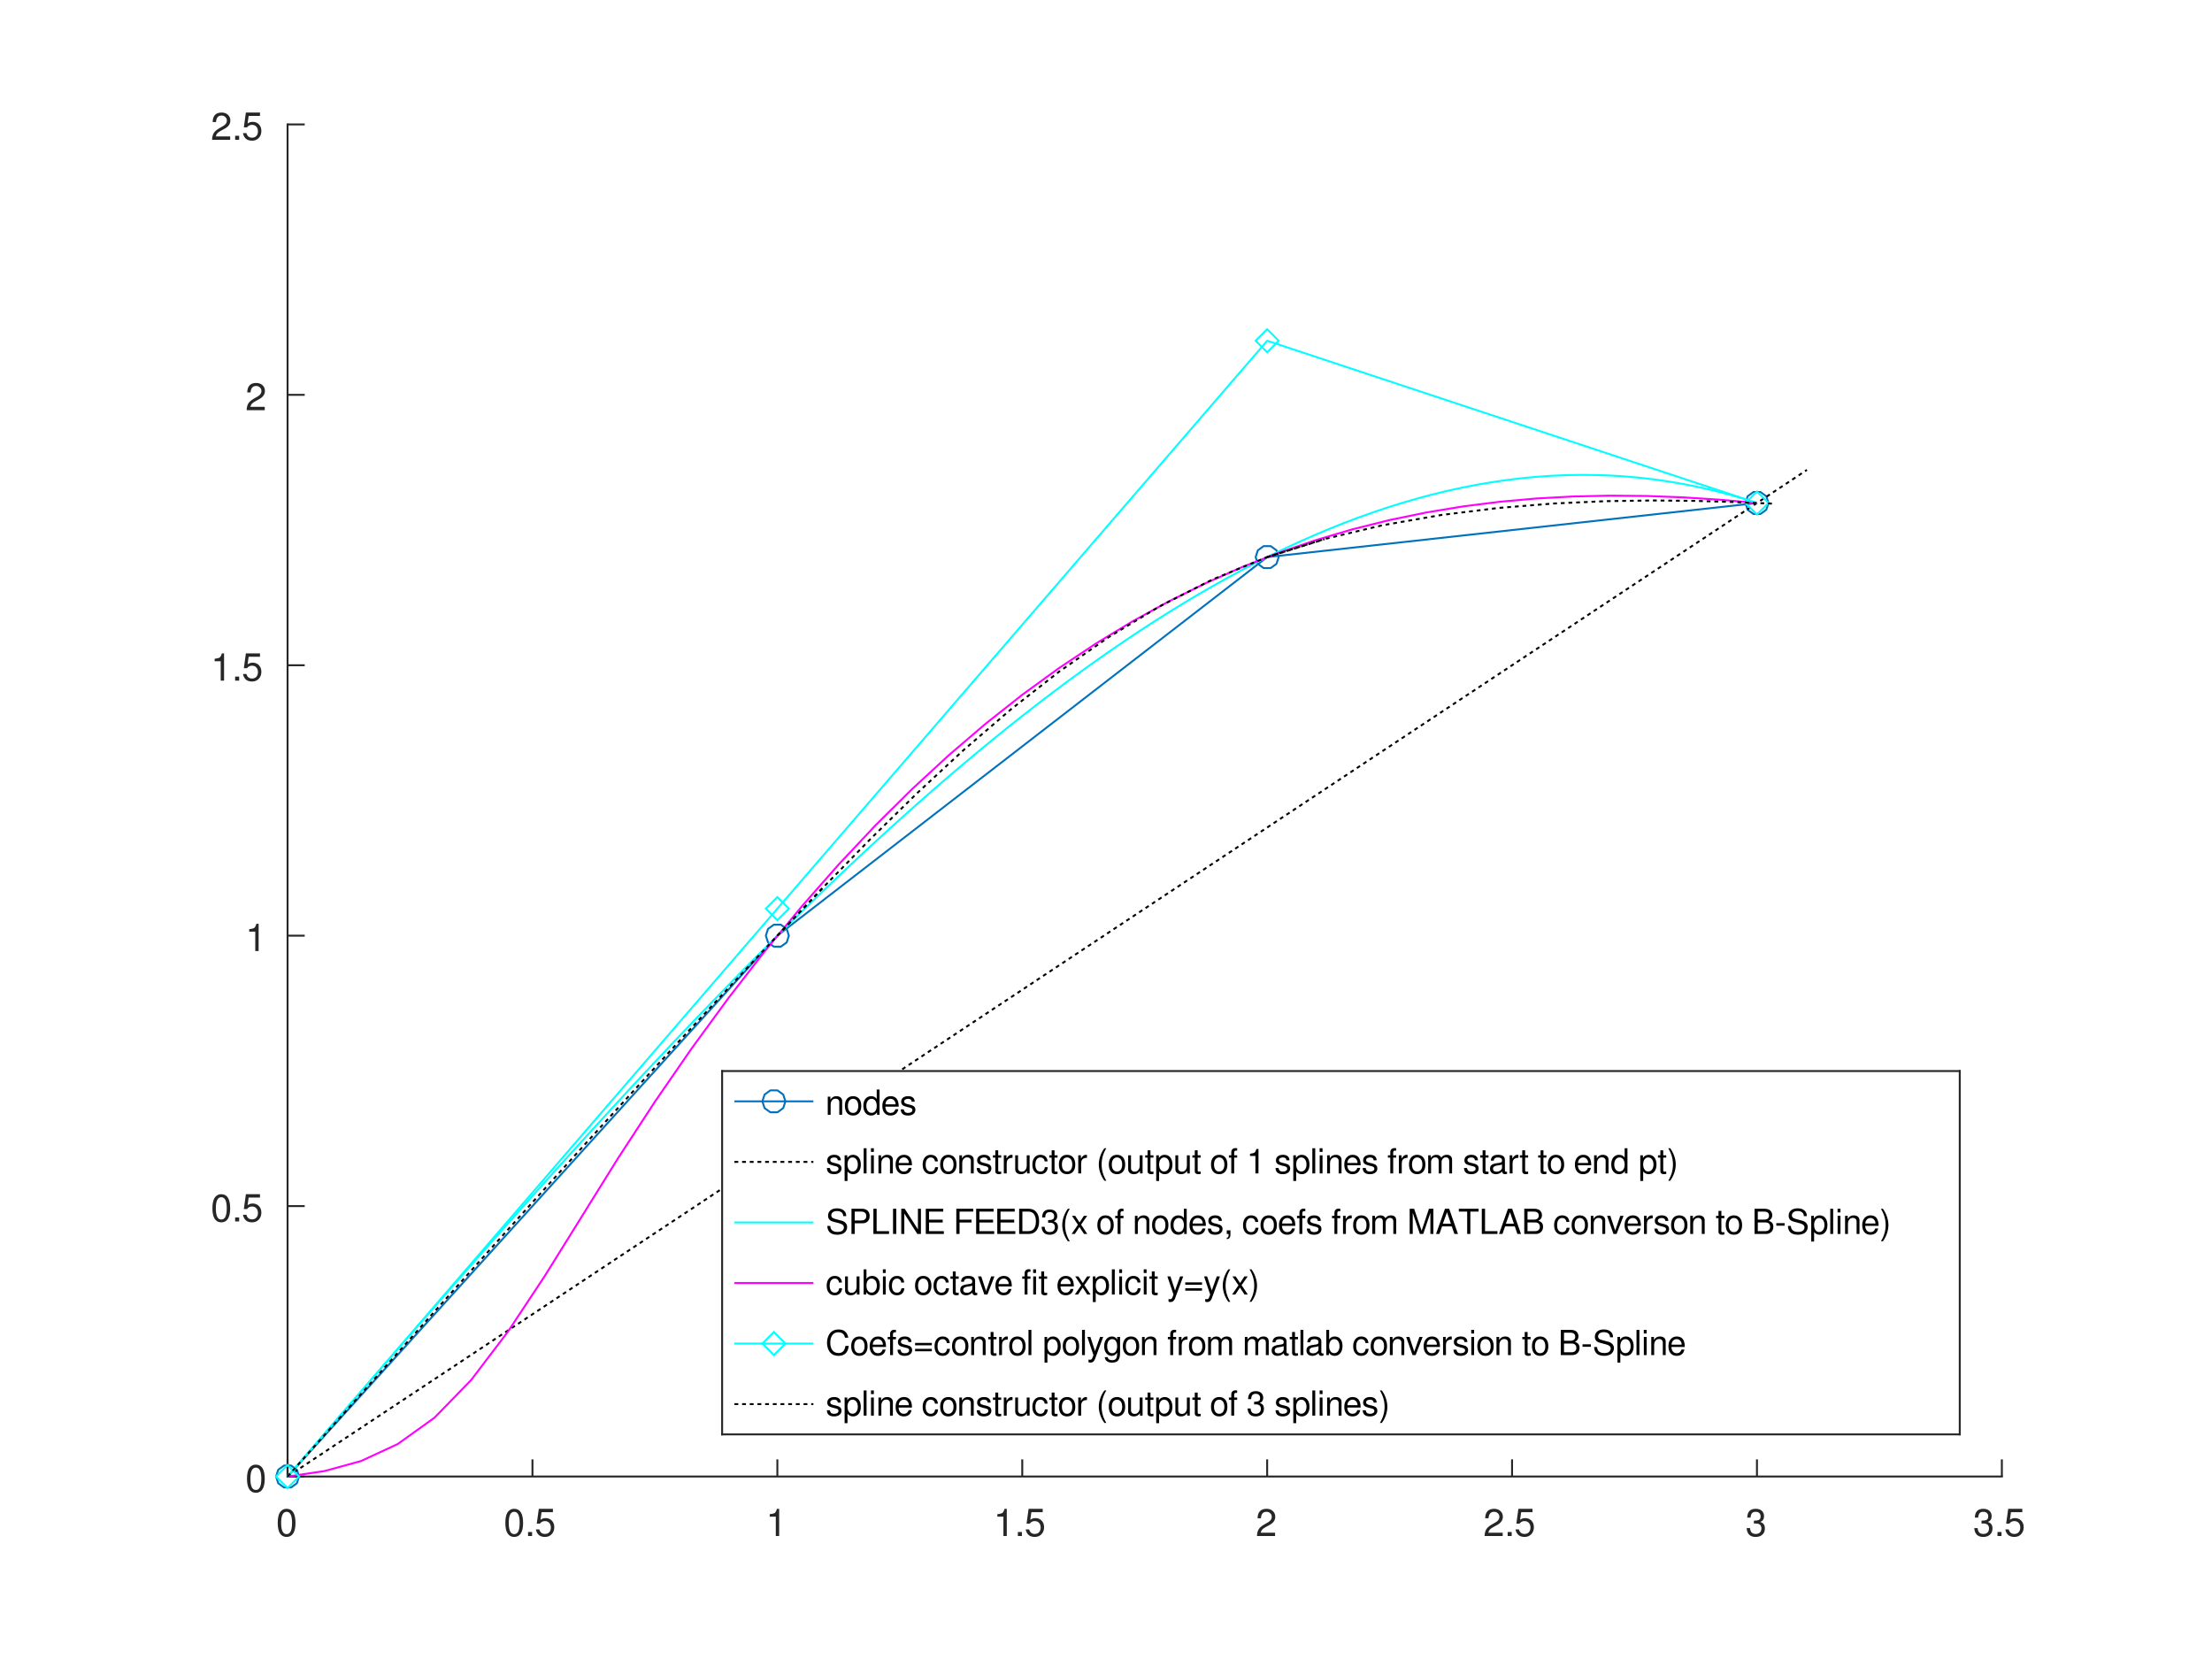
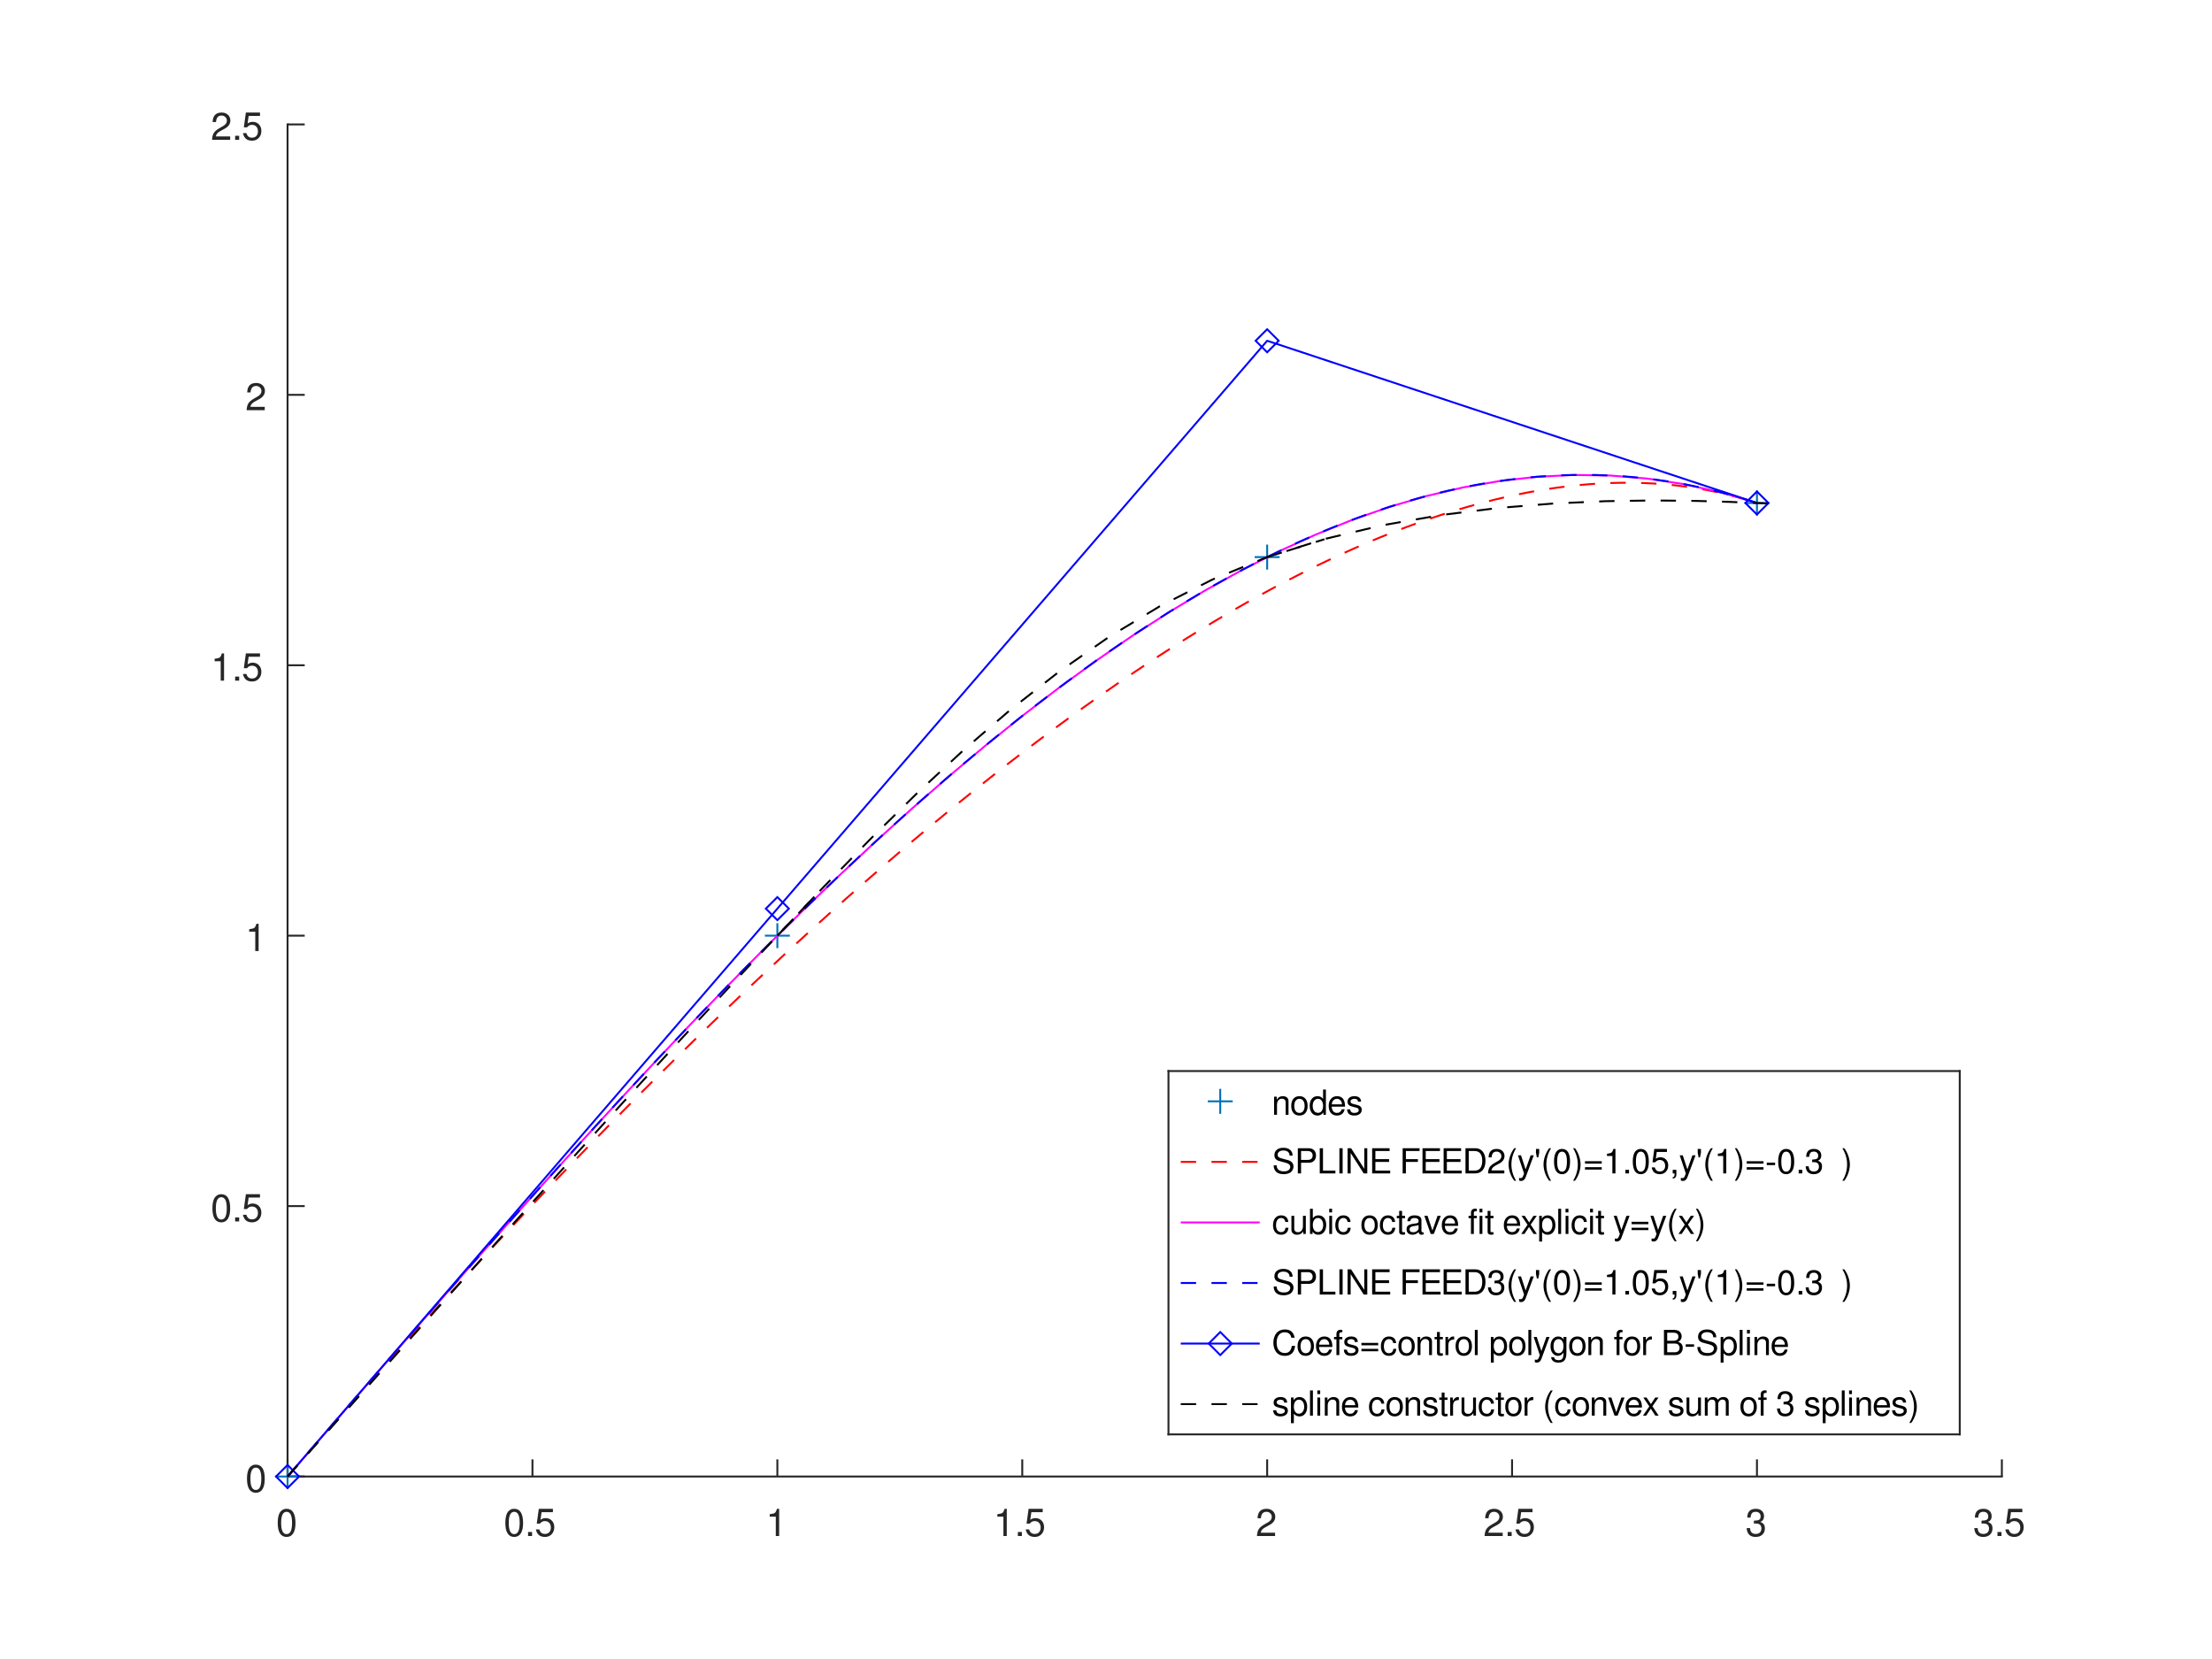
<svg xmlns="http://www.w3.org/2000/svg" height="432pt" width="576pt" viewBox="0 0 576 432">
  <defs />
-   <polygon points="0,0 576,0 576,432 0,432" fill="#ffffff" />
+   <polygon fill="#ffffff" points="0,0 576,0 576,432 0,432" />
  <g>
-     <polygon points="0,432 576,432 576,0 0,0" shape-rendering="crispEdges" fill="#ffffff" />
+     <polygon fill="#ffffff" points="0,432 576,432 576,0 0,0" shape-rendering="crispEdges" />
    <clipPath id="cp00576432">
      <polygon points="0,432 576,432 576,0 0,0" />
    </clipPath>
    <g clip-path="url(#cp00576432)">
-       <polygon points="74.88,384.48 521.28,384.48 521.28,32.4 74.88,32.4" shape-rendering="crispEdges" fill="#ffffff" />
-       <polyline stroke-width="0.5" stroke-linecap="butt" points="74.88,384.48 74.88,380.015" stroke-linejoin="miter" stroke="#262626" fill="none" />
-       <polyline stroke-width="0.5" stroke-linecap="butt" points="138.651,384.48 138.651,380.015" stroke-linejoin="miter" stroke="#262626" fill="none" />
-       <polyline stroke-width="0.5" stroke-linecap="butt" points="202.423,384.48 202.423,380.015" stroke-linejoin="miter" stroke="#262626" fill="none" />
-       <polyline stroke-width="0.5" stroke-linecap="butt" points="266.194,384.48 266.194,380.015" stroke-linejoin="miter" stroke="#262626" fill="none" />
-       <polyline stroke-width="0.5" stroke-linecap="butt" points="329.966,384.48 329.966,380.015" stroke-linejoin="miter" stroke="#262626" fill="none" />
-       <polyline stroke-width="0.5" stroke-linecap="butt" points="393.737,384.48 393.737,380.015" stroke-linejoin="miter" stroke="#262626" fill="none" />
-       <polyline stroke-width="0.5" stroke-linecap="butt" points="457.509,384.48 457.509,380.015" stroke-linejoin="miter" stroke="#262626" fill="none" />
-       <polyline stroke-width="0.5" stroke-linecap="butt" points="521.28,384.48 521.28,380.015" stroke-linejoin="miter" stroke="#262626" fill="none" />
-       <text font-family="FreeSans" xml:space="preserve" font-style="normal" transform="translate(71.88,399.982) rotate(-0,3,-8)" font-weight="normal" font-size="10">
-         <tspan y="-0" x="0 " fill="rgb(38,38,38)">0</tspan>
+       <polygon fill="#ffffff" points="74.88,384.48 521.28,384.48 521.28,32.4 74.88,32.4" shape-rendering="crispEdges" />
+       <polyline fill="none" points="74.88,384.48 74.88,380.015" stroke="#262626" stroke-linecap="butt" stroke-width="0.5" stroke-linejoin="miter" />
+       <polyline fill="none" points="138.651,384.48 138.651,380.015" stroke="#262626" stroke-linecap="butt" stroke-width="0.5" stroke-linejoin="miter" />
+       <polyline fill="none" points="202.423,384.48 202.423,380.015" stroke="#262626" stroke-linecap="butt" stroke-width="0.5" stroke-linejoin="miter" />
+       <polyline fill="none" points="266.194,384.48 266.194,380.015" stroke="#262626" stroke-linecap="butt" stroke-width="0.5" stroke-linejoin="miter" />
+       <polyline fill="none" points="329.966,384.48 329.966,380.015" stroke="#262626" stroke-linecap="butt" stroke-width="0.5" stroke-linejoin="miter" />
+       <polyline fill="none" points="393.737,384.48 393.737,380.015" stroke="#262626" stroke-linecap="butt" stroke-width="0.5" stroke-linejoin="miter" />
+       <polyline fill="none" points="457.509,384.48 457.509,380.015" stroke="#262626" stroke-linecap="butt" stroke-width="0.5" stroke-linejoin="miter" />
+       <polyline fill="none" points="521.28,384.48 521.28,380.015" stroke="#262626" stroke-linecap="butt" stroke-width="0.5" stroke-linejoin="miter" />
+       <text xml:space="preserve" font-weight="normal" font-size="10" font-style="normal" transform="translate(71.88,399.982) rotate(-0,3,-8)" font-family="FreeSans">
+         <tspan x="0 " fill="rgb(38,38,38)" y="-0">0</tspan>
      </text>
-       <text font-family="FreeSans" xml:space="preserve" font-style="normal" transform="translate(131.151,399.982) rotate(-0,7.5,-8)" font-weight="normal" font-size="10">
-         <tspan y="-0" x="0 6 9 " fill="rgb(38,38,38)">0.5</tspan>
+       <text xml:space="preserve" font-weight="normal" font-size="10" font-style="normal" transform="translate(131.151,399.982) rotate(-0,7.5,-8)" font-family="FreeSans">
+         <tspan x="0 6 9 " fill="rgb(38,38,38)" y="-0">0.5</tspan>
      </text>
-       <text font-family="FreeSans" xml:space="preserve" font-style="normal" transform="translate(199.423,399.982) rotate(-0,3,-8)" font-weight="normal" font-size="10">
-         <tspan y="-0" x="0 " fill="rgb(38,38,38)">1</tspan>
+       <text xml:space="preserve" font-weight="normal" font-size="10" font-style="normal" transform="translate(199.423,399.982) rotate(-0,3,-8)" font-family="FreeSans">
+         <tspan x="0 " fill="rgb(38,38,38)" y="-0">1</tspan>
      </text>
-       <text font-family="FreeSans" xml:space="preserve" font-style="normal" transform="translate(258.694,399.982) rotate(-0,7.5,-8)" font-weight="normal" font-size="10">
-         <tspan y="-0" x="0 6 9 " fill="rgb(38,38,38)">1.5</tspan>
+       <text xml:space="preserve" font-weight="normal" font-size="10" font-style="normal" transform="translate(258.694,399.982) rotate(-0,7.5,-8)" font-family="FreeSans">
+         <tspan x="0 6 9 " fill="rgb(38,38,38)" y="-0">1.5</tspan>
      </text>
-       <text font-family="FreeSans" xml:space="preserve" font-style="normal" transform="translate(326.966,399.982) rotate(-0,3,-8)" font-weight="normal" font-size="10">
-         <tspan y="-0" x="0 " fill="rgb(38,38,38)">2</tspan>
+       <text xml:space="preserve" font-weight="normal" font-size="10" font-style="normal" transform="translate(326.966,399.982) rotate(-0,3,-8)" font-family="FreeSans">
+         <tspan x="0 " fill="rgb(38,38,38)" y="-0">2</tspan>
      </text>
-       <text font-family="FreeSans" xml:space="preserve" font-style="normal" transform="translate(386.237,399.982) rotate(-0,7.5,-8)" font-weight="normal" font-size="10">
-         <tspan y="-0" x="0 6 9 " fill="rgb(38,38,38)">2.5</tspan>
+       <text xml:space="preserve" font-weight="normal" font-size="10" font-style="normal" transform="translate(386.237,399.982) rotate(-0,7.5,-8)" font-family="FreeSans">
+         <tspan x="0 6 9 " fill="rgb(38,38,38)" y="-0">2.5</tspan>
      </text>
-       <text font-family="FreeSans" xml:space="preserve" font-style="normal" transform="translate(454.509,399.982) rotate(-0,3,-8)" font-weight="normal" font-size="10">
-         <tspan y="-0" x="0 " fill="rgb(38,38,38)">3</tspan>
+       <text xml:space="preserve" font-weight="normal" font-size="10" font-style="normal" transform="translate(454.509,399.982) rotate(-0,3,-8)" font-family="FreeSans">
+         <tspan x="0 " fill="rgb(38,38,38)" y="-0">3</tspan>
      </text>
-       <text font-family="FreeSans" xml:space="preserve" font-style="normal" transform="translate(513.78,399.982) rotate(-0,7.5,-8)" font-weight="normal" font-size="10">
-         <tspan y="-0" x="0 6 9 " fill="rgb(38,38,38)">3.5</tspan>
+       <text xml:space="preserve" font-weight="normal" font-size="10" font-style="normal" transform="translate(513.78,399.982) rotate(-0,7.5,-8)" font-family="FreeSans">
+         <tspan x="0 6 9 " fill="rgb(38,38,38)" y="-0">3.5</tspan>
      </text>
-       <polyline stroke-width="0.5" stroke-linecap="butt" points="74.88,384.48 79.348,384.48" stroke-linejoin="miter" stroke="#262626" fill="none" />
-       <polyline stroke-width="0.5" stroke-linecap="butt" points="74.88,314.064 79.348,314.064" stroke-linejoin="miter" stroke="#262626" fill="none" />
-       <polyline stroke-width="0.5" stroke-linecap="butt" points="74.88,243.648 79.348,243.648" stroke-linejoin="miter" stroke="#262626" fill="none" />
-       <polyline stroke-width="0.5" stroke-linecap="butt" points="74.88,173.232 79.348,173.232" stroke-linejoin="miter" stroke="#262626" fill="none" />
-       <polyline stroke-width="0.5" stroke-linecap="butt" points="74.88,102.816 79.348,102.816" stroke-linejoin="miter" stroke="#262626" fill="none" />
-       <polyline stroke-width="0.5" stroke-linecap="butt" points="74.88,32.4 79.348,32.4" stroke-linejoin="miter" stroke="#262626" fill="none" />
-       <text font-family="FreeSans" xml:space="preserve" font-style="normal" transform="translate(63.8755,388.48) rotate(-0,6,-4)" font-weight="normal" font-size="10">
-         <tspan y="-0" x="0 " fill="rgb(38,38,38)">0</tspan>
+       <polyline fill="none" points="74.88,384.48 79.348,384.48" stroke="#262626" stroke-linecap="butt" stroke-width="0.5" stroke-linejoin="miter" />
+       <polyline fill="none" points="74.88,314.064 79.348,314.064" stroke="#262626" stroke-linecap="butt" stroke-width="0.5" stroke-linejoin="miter" />
+       <polyline fill="none" points="74.88,243.648 79.348,243.648" stroke="#262626" stroke-linecap="butt" stroke-width="0.5" stroke-linejoin="miter" />
+       <polyline fill="none" points="74.88,173.232 79.348,173.232" stroke="#262626" stroke-linecap="butt" stroke-width="0.5" stroke-linejoin="miter" />
+       <polyline fill="none" points="74.88,102.816 79.348,102.816" stroke="#262626" stroke-linecap="butt" stroke-width="0.5" stroke-linejoin="miter" />
+       <polyline fill="none" points="74.88,32.4 79.348,32.4" stroke="#262626" stroke-linecap="butt" stroke-width="0.5" stroke-linejoin="miter" />
+       <text xml:space="preserve" font-weight="normal" font-size="10" font-style="normal" transform="translate(63.8755,388.48) rotate(-0,6,-4)" font-family="FreeSans">
+         <tspan x="0 " fill="rgb(38,38,38)" y="-0">0</tspan>
      </text>
-       <text font-family="FreeSans" xml:space="preserve" font-style="normal" transform="translate(54.8755,318.064) rotate(-0,15,-4)" font-weight="normal" font-size="10">
-         <tspan y="-0" x="0 6 9 " fill="rgb(38,38,38)">0.5</tspan>
+       <text xml:space="preserve" font-weight="normal" font-size="10" font-style="normal" transform="translate(54.8755,318.064) rotate(-0,15,-4)" font-family="FreeSans">
+         <tspan x="0 6 9 " fill="rgb(38,38,38)" y="-0">0.5</tspan>
      </text>
-       <text font-family="FreeSans" xml:space="preserve" font-style="normal" transform="translate(63.8755,247.648) rotate(-0,6,-4)" font-weight="normal" font-size="10">
-         <tspan y="-0" x="0 " fill="rgb(38,38,38)">1</tspan>
+       <text xml:space="preserve" font-weight="normal" font-size="10" font-style="normal" transform="translate(63.8755,247.648) rotate(-0,6,-4)" font-family="FreeSans">
+         <tspan x="0 " fill="rgb(38,38,38)" y="-0">1</tspan>
      </text>
-       <text font-family="FreeSans" xml:space="preserve" font-style="normal" transform="translate(54.8755,177.232) rotate(-0,15,-4)" font-weight="normal" font-size="10">
-         <tspan y="-0" x="0 6 9 " fill="rgb(38,38,38)">1.5</tspan>
+       <text xml:space="preserve" font-weight="normal" font-size="10" font-style="normal" transform="translate(54.8755,177.232) rotate(-0,15,-4)" font-family="FreeSans">
+         <tspan x="0 6 9 " fill="rgb(38,38,38)" y="-0">1.5</tspan>
      </text>
-       <text font-family="FreeSans" xml:space="preserve" font-style="normal" transform="translate(63.8755,106.816) rotate(-0,6,-4)" font-weight="normal" font-size="10">
-         <tspan y="-0" x="0 " fill="rgb(38,38,38)">2</tspan>
+       <text xml:space="preserve" font-weight="normal" font-size="10" font-style="normal" transform="translate(63.8755,106.816) rotate(-0,6,-4)" font-family="FreeSans">
+         <tspan x="0 " fill="rgb(38,38,38)" y="-0">2</tspan>
      </text>
-       <text font-family="FreeSans" xml:space="preserve" font-style="normal" transform="translate(54.8755,36.4) rotate(-0,15,-4)" font-weight="normal" font-size="10">
-         <tspan y="-0" x="0 6 9 " fill="rgb(38,38,38)">2.5</tspan>
+       <text xml:space="preserve" font-weight="normal" font-size="10" font-style="normal" transform="translate(54.8755,36.4) rotate(-0,15,-4)" font-family="FreeSans">
+         <tspan x="0 6 9 " fill="rgb(38,38,38)" y="-0">2.5</tspan>
      </text>
-       <polyline stroke-width="0.5" stroke-linecap="square" points="74.88,384.48 521.28,384.48" stroke-dasharray="16,0" stroke-linejoin="miter" stroke="#262626" fill="none" />
-       <polyline stroke-width="0.5" stroke-linecap="square" points="74.88,384.48 74.88,32.4" stroke-dasharray="16,0" stroke-linejoin="miter" stroke="#262626" fill="none" />
-       <polyline stroke-width="0.5" stroke-linecap="butt" points="74.88,384.48 202.423,243.648 329.966,145.066 457.509,130.982" stroke-linejoin="round" stroke="#0071bc" fill="none" />
-       <polyline stroke-width="0.5" stroke-linecap="round" points="77.88,384.48 77.307,386.243 75.807,387.333 73.953,387.333 72.453,386.243 71.88,384.48 72.453,382.717 73.953,381.627 75.807,381.627 77.307,382.717 77.88,384.48" stroke-linejoin="round" stroke="#0071bc" fill="none" />
-       <polyline stroke-width="0.5" stroke-linecap="round" points="205.423,243.648 204.85,245.411 203.35,246.501 201.496,246.501 199.996,245.411 199.423,243.648 199.996,241.885 201.496,240.795 203.35,240.795 204.85,241.885 205.423,243.648" stroke-linejoin="round" stroke="#0071bc" fill="none" />
-       <polyline stroke-width="0.5" stroke-linecap="round" points="332.966,145.066 332.393,146.829 330.893,147.919 329.039,147.919 327.539,146.829 326.966,145.066 327.539,143.302 329.039,142.212 330.893,142.212 332.393,143.302 332.966,145.066" stroke-linejoin="round" stroke="#0071bc" fill="none" />
-       <polyline stroke-width="0.5" stroke-linecap="round" points="460.509,130.982 459.936,132.746 458.436,133.836 456.582,133.836 455.082,132.746 454.509,130.982 455.082,129.219 456.582,128.129 458.436,128.129 459.936,129.219 460.509,130.982" stroke-linejoin="round" stroke="#0071bc" fill="none" />
-       <polyline stroke-width="0.5" stroke-linecap="butt" points="74.88,384.48 123.966,351.96 172.396,319.874 219.514,288.658 264.664,258.745 307.19,230.571 346.437,204.569 381.748,181.175 412.468,160.823 437.94,143.947 457.509,130.982 470.518,122.363" stroke-dasharray="1,1,1,1,1,1,1,1,1,1" stroke-linejoin="round" stroke="#000000" fill="none" />
-       <polyline stroke-width="0.5" stroke-linecap="butt" points="74.88,384.48 78.706,380.044 82.533,375.609 86.359,371.177 90.185,366.747 94.011,362.323 97.838,357.904 101.664,353.492 105.49,349.088 109.317,344.693 113.143,340.308 116.969,335.935 120.795,331.574 124.622,327.227 128.448,322.895 132.274,318.579 136.101,314.279 139.927,309.999 143.753,305.737 147.579,301.496 151.406,297.277 155.232,293.08 159.058,288.908 162.885,284.76 166.711,280.639 170.537,276.545 174.363,272.48 178.19,268.445 182.016,264.44 185.842,260.467 189.669,256.527 193.495,252.622 197.321,248.751 201.147,244.918 204.974,241.122 208.8,237.364 212.626,233.647 216.453,229.971 220.279,226.337 224.105,222.746 227.931,219.2 231.758,215.699 235.584,212.245 239.41,208.839 243.237,205.482 247.063,202.176 250.889,198.92 254.715,195.717 258.542,192.568 262.368,189.474 266.194,186.435 270.021,183.453 273.847,180.53 277.673,177.666 281.499,174.862 285.326,172.12 289.152,169.441 292.978,166.826 296.805,164.275 300.631,161.791 304.457,159.374 308.283,157.026 312.11,154.747 315.936,152.539 319.762,150.402 323.589,148.339 327.415,146.35 331.241,144.436 335.067,142.599 338.894,140.839 342.72,139.158 346.546,137.556 350.373,136.036 354.199,134.598 358.025,133.243 361.851,131.973 365.678,130.788 369.504,129.689 373.33,128.679 377.157,127.758 380.983,126.926 384.809,126.186 388.635,125.539 392.462,124.985 396.288,124.525 400.114,124.162 403.941,123.895 407.767,123.727 411.593,123.657 415.419,123.688 419.246,123.821 423.072,124.056 426.898,124.396 430.725,124.84 434.551,125.39 438.377,126.047 442.203,126.813 446.03,127.688 449.856,128.674 453.682,129.772 457.509,130.982" stroke-linejoin="round" stroke="#00ffff" fill="none" />
-       <polyline stroke-width="0.5" stroke-linecap="butt" points="74.88,384.48 84.446,383.07 94.011,380.45 103.577,376.016 113.143,369.163 122.709,359.329 132.274,346.739 141.84,332.295 151.406,316.924 160.971,301.549 170.537,286.882 180.103,273.013 189.669,259.923 199.234,247.593 208.8,236.003 218.366,225.133 227.931,214.966 237.497,205.48 247.063,196.657 256.629,188.478 266.194,180.922 275.76,173.971 285.326,167.605 294.891,161.805 304.457,156.552 314.023,151.825 323.589,147.606 333.154,143.875 342.72,140.613 352.286,137.801 361.851,135.418 371.417,133.446 380.983,131.866 390.549,130.657 400.114,129.801 409.68,129.278 419.246,129.069 428.811,129.154 438.377,129.515 447.943,130.13 457.509,130.982" stroke-linejoin="round" stroke="#ff00ff" fill="none" />
-       <polyline stroke-width="0.5" stroke-linecap="butt" points="74.88,384.48 202.423,236.606 329.966,88.733 457.509,130.982" stroke-linejoin="round" stroke="#00ffff" fill="none" />
-       <polyline stroke-width="0.5" stroke-linecap="square" points="74.88,381.48 77.88,384.48 74.88,387.48 71.88,384.48 74.88,381.48" stroke-linejoin="miter" stroke="#00ffff" fill="none" />
-       <polyline stroke-width="0.5" stroke-linecap="square" points="202.423,233.606 205.423,236.606 202.423,239.606 199.423,236.606 202.423,233.606" stroke-linejoin="miter" stroke="#00ffff" fill="none" />
-       <polyline stroke-width="0.5" stroke-linecap="square" points="329.966,85.733 332.966,88.733 329.966,91.733 326.966,88.733 329.966,85.733" stroke-linejoin="miter" stroke="#00ffff" fill="none" />
-       <polyline stroke-width="0.5" stroke-linecap="square" points="457.509,127.982 460.509,130.982 457.509,133.982 454.509,130.982 457.509,127.982" stroke-linejoin="miter" stroke="#00ffff" fill="none" />
-       <polyline stroke-width="0.5" stroke-linecap="butt" points="74.88,384.48 87.895,369.851 100.893,355.254 113.861,340.724 126.781,326.293 139.638,311.995 152.416,297.862 165.099,283.928 177.672,270.225 190.118,256.788 202.423,243.648 214.57,230.839" stroke-dasharray="1,1,1,1,1,1,1,1,1,1" stroke-linejoin="round" stroke="#000000" fill="none" />
-       <polyline stroke-width="0.5" stroke-linecap="butt" points="202.423,243.648 214.585,230.848 226.669,218.468 238.753,206.594 250.915,195.316 263.236,184.72 275.793,174.895 288.665,165.93 301.933,157.911 315.673,150.927 329.966,145.066 344.89,140.415" stroke-dasharray="1,1,1,1,1,1,1,1,1,1" stroke-linejoin="round" stroke="#000000" fill="none" />
-       <polyline stroke-width="0.5" stroke-linecap="butt" points="329.966,145.066 344.826,140.379 360.018,136.771 375.242,134.112 390.198,132.268 404.585,131.109 418.104,130.504 430.456,130.32 441.341,130.426 450.458,130.691 457.509,130.982 462.192,131.17" stroke-dasharray="1,1,1,1,1,1,1,1,1,1" stroke-linejoin="round" stroke="#000000" fill="none" />
+       <polyline fill="none" points="74.88,384.48 521.28,384.48" stroke="#262626" stroke-linecap="square" stroke-width="0.5" stroke-dasharray="16,0" stroke-linejoin="miter" />
+       <polyline fill="none" points="74.88,384.48 74.88,32.4" stroke="#262626" stroke-linecap="square" stroke-width="0.5" stroke-dasharray="16,0" stroke-linejoin="miter" />
+       <polyline fill="none" points="71.88,384.48 77.88,384.48" stroke="#0071bc" stroke-linecap="square" stroke-width="0.5" stroke-linejoin="miter" />
+       <polyline fill="none" points="74.88,381.48 74.88,387.48" stroke="#0071bc" stroke-linecap="square" stroke-width="0.5" stroke-linejoin="miter" />
+       <polyline fill="none" points="199.423,243.648 205.423,243.648" stroke="#0071bc" stroke-linecap="square" stroke-width="0.5" stroke-linejoin="miter" />
+       <polyline fill="none" points="202.423,240.648 202.423,246.648" stroke="#0071bc" stroke-linecap="square" stroke-width="0.5" stroke-linejoin="miter" />
+       <polyline fill="none" points="326.966,145.066 332.966,145.066" stroke="#0071bc" stroke-linecap="square" stroke-width="0.5" stroke-linejoin="miter" />
+       <polyline fill="none" points="329.966,142.066 329.966,148.066" stroke="#0071bc" stroke-linecap="square" stroke-width="0.5" stroke-linejoin="miter" />
+       <polyline fill="none" points="454.509,130.982 460.509,130.982" stroke="#0071bc" stroke-linecap="square" stroke-width="0.5" stroke-linejoin="miter" />
+       <polyline fill="none" points="457.509,127.982 457.509,133.982" stroke="#0071bc" stroke-linecap="square" stroke-width="0.5" stroke-linejoin="miter" />
+       <polyline fill="none" points="74.88,384.48 79.969,378.599 85.032,372.785 90.07,367.039 95.083,361.361 100.07,355.75 105.031,350.207 109.967,344.732 114.877,339.324 119.762,333.983 124.622,328.711 129.456,323.505 134.264,318.368 139.047,313.298 143.804,308.296 148.536,303.361 153.242,298.494 157.923,293.694 162.578,288.962 167.208,284.298 171.813,279.701 176.391,275.172 180.945,270.71 185.472,266.316 189.975,261.99 194.451,257.731 198.903,253.54 203.328,249.416 207.729,245.361 212.103,241.372 216.453,237.451 220.776,233.598 225.074,229.813 229.347,226.095 233.594,222.444 237.816,218.862 242.012,215.346 246.183,211.899 250.328,208.519 254.448,205.207 258.542,201.962 262.61,198.785 266.653,195.675 270.671,192.633 274.663,189.659 278.63,186.752 282.571,183.913 286.486,181.141 290.376,178.437 294.241,175.801 298.08,173.232 301.894,170.731 305.682,168.297 309.444,165.931 313.181,163.633 316.893,161.402 320.579,159.239 324.239,157.143 327.874,155.115 331.483,153.155 335.067,151.262 338.626,149.437 342.159,147.679 345.666,145.989 349.148,144.367 352.605,142.812 356.035,141.325 359.441,139.906 362.821,138.554 366.175,137.269 369.504,136.052 372.807,134.903 376.085,133.822 379.338,132.808 382.564,131.861 385.766,130.982 388.942,130.171 392.092,129.428 395.217,128.752 398.316,128.143 401.39,127.602 404.438,127.129 407.461,126.724 410.458,126.386 413.43,126.115 416.376,125.912 419.297,125.777 422.192,125.71 425.062,125.71 427.906,125.777 430.725,125.912 433.518,126.115 436.285,126.386 439.028,126.724 441.744,127.129 444.435,127.602 447.101,128.143 449.741,128.752 452.356,129.428 454.945,130.171 457.509,130.982" stroke="#ff0000" stroke-linecap="butt" stroke-width="0.5" stroke-dasharray="4,4,4,4" stroke-linejoin="round" />
+       <polyline fill="none" points="74.88,384.48 84.446,373.392 94.011,362.323 103.577,351.289 113.143,340.308 122.709,329.399 132.274,318.579 141.84,307.865 151.406,297.277 160.971,286.831 170.537,276.545 180.103,266.438 189.669,256.527 199.234,246.83 208.8,237.364 218.366,228.148 227.931,219.2 237.497,210.536 247.063,202.176 256.629,194.136 266.194,186.435 275.76,179.091 285.326,172.12 294.891,165.542 304.457,159.374 314.023,153.634 323.589,148.339 333.154,143.508 342.72,139.158 352.286,135.307 361.851,131.973 371.417,129.173 380.983,126.926 390.549,125.25 400.114,124.162 409.68,123.679 419.246,123.821 428.811,124.604 438.377,126.047 447.943,128.167 457.509,130.982" stroke="#ff00ff" stroke-linecap="butt" stroke-width="0.5" stroke-linejoin="round" />
+       <polyline fill="none" points="74.88,384.48 78.706,380.044 82.533,375.609 86.359,371.177 90.185,366.747 94.011,362.323 97.838,357.904 101.664,353.492 105.49,349.088 109.317,344.693 113.143,340.308 116.969,335.935 120.795,331.574 124.622,327.227 128.448,322.895 132.274,318.579 136.101,314.279 139.927,309.999 143.753,305.737 147.579,301.496 151.406,297.277 155.232,293.08 159.058,288.908 162.885,284.76 166.711,280.639 170.537,276.545 174.363,272.48 178.19,268.445 182.016,264.44 185.842,260.467 189.669,256.527 193.495,252.622 197.321,248.751 201.147,244.918 204.974,241.122 208.8,237.364 212.626,233.647 216.453,229.971 220.279,226.337 224.105,222.746 227.931,219.2 231.758,215.699 235.584,212.245 239.41,208.839 243.237,205.482 247.063,202.176 250.889,198.92 254.715,195.717 258.542,192.568 262.368,189.474 266.194,186.435 270.021,183.453 273.847,180.53 277.673,177.666 281.499,174.862 285.326,172.12 289.152,169.441 292.978,166.826 296.805,164.275 300.631,161.791 304.457,159.374 308.283,157.026 312.11,154.747 315.936,152.539 319.762,150.402 323.589,148.339 327.415,146.35 331.241,144.436 335.067,142.599 338.894,140.839 342.72,139.158 346.546,137.556 350.373,136.036 354.199,134.598 358.025,133.243 361.851,131.973 365.678,130.788 369.504,129.689 373.33,128.679 377.157,127.758 380.983,126.926 384.809,126.186 388.635,125.539 392.462,124.985 396.288,124.525 400.114,124.162 403.941,123.895 407.767,123.727 411.593,123.657 415.419,123.688 419.246,123.821 423.072,124.056 426.898,124.396 430.725,124.84 434.551,125.39 438.377,126.047 442.203,126.813 446.03,127.688 449.856,128.674 453.682,129.772 457.509,130.982" stroke="#0000ff" stroke-linecap="butt" stroke-width="0.5" stroke-dasharray="4,4,4,4" stroke-linejoin="round" />
+       <polyline fill="none" points="74.88,384.48 202.423,236.606 329.966,88.733 457.509,130.982" stroke="#0000ff" stroke-linecap="butt" stroke-width="0.5" stroke-linejoin="round" />
+       <polyline fill="none" points="74.88,381.48 77.88,384.48 74.88,387.48 71.88,384.48 74.88,381.48" stroke="#0000ff" stroke-linecap="square" stroke-width="0.5" stroke-linejoin="miter" />
+       <polyline fill="none" points="202.423,233.606 205.423,236.606 202.423,239.606 199.423,236.606 202.423,233.606" stroke="#0000ff" stroke-linecap="square" stroke-width="0.5" stroke-linejoin="miter" />
+       <polyline fill="none" points="329.966,85.733 332.966,88.733 329.966,91.733 326.966,88.733 329.966,85.733" stroke="#0000ff" stroke-linecap="square" stroke-width="0.5" stroke-linejoin="miter" />
+       <polyline fill="none" points="457.509,127.982 460.509,130.982 457.509,133.982 454.509,130.982 457.509,127.982" stroke="#0000ff" stroke-linecap="square" stroke-width="0.5" stroke-linejoin="miter" />
+       <polyline fill="none" points="74.88,384.48 87.895,369.851 100.893,355.254 113.861,340.724 126.781,326.293 139.638,311.995 152.416,297.862 165.099,283.928 177.672,270.225 190.118,256.788 202.423,243.648 214.57,230.839" stroke="#000000" stroke-linecap="butt" stroke-width="0.5" stroke-dasharray="4,4,4,4" stroke-linejoin="round" />
+       <polyline fill="none" points="202.423,243.648 214.585,230.848 226.669,218.468 238.753,206.594 250.915,195.316 263.236,184.72 275.793,174.895 288.665,165.93 301.933,157.911 315.673,150.927 329.966,145.066 344.89,140.415" stroke="#000000" stroke-linecap="butt" stroke-width="0.5" stroke-dasharray="4,4,4,4" stroke-linejoin="round" />
+       <polyline fill="none" points="329.966,145.066 344.826,140.379 360.018,136.771 375.242,134.112 390.198,132.268 404.585,131.109 418.104,130.504 430.456,130.32 441.341,130.426 450.458,130.691 457.509,130.982 462.192,131.17" stroke="#000000" stroke-linecap="butt" stroke-width="0.5" stroke-dasharray="4,4,4,4" stroke-linejoin="round" />
    </g>
    <clipPath id="cp00576432">
      <polygon points="0,432 576,432 576,0 0,0" />
    </clipPath>
    <g clip-path="url(#cp00576432)">
-       <polygon points="188.041,373.513 510.313,373.513 510.313,278.899 188.041,278.899" shape-rendering="crispEdges" fill="#ffffff" />
-       <polyline stroke-width="0.5" stroke-linecap="square" points="188.041,373.513 510.313,373.513" stroke-dasharray="16,0" stroke-linejoin="miter" stroke="#262626" fill="none" />
-       <polyline stroke-width="0.5" stroke-linecap="square" points="188.041,278.899 510.313,278.899" stroke-dasharray="16,0" stroke-linejoin="miter" stroke="#262626" fill="none" />
-       <polyline stroke-width="0.5" stroke-linecap="square" points="188.041,373.513 188.041,278.899" stroke-dasharray="16,0" stroke-linejoin="miter" stroke="#262626" fill="none" />
-       <polyline stroke-width="0.5" stroke-linecap="square" points="510.313,373.513 510.313,278.899" stroke-dasharray="16,0" stroke-linejoin="miter" stroke="#262626" fill="none" />
-       <text font-family="FreeSans" xml:space="preserve" font-style="normal" transform="translate(215,291.284) rotate(-0,-0,-4.5)" font-weight="normal" font-size="9">
-         <tspan y="-1" x="0 5 10 15 20 " fill="rgb(0,0,0)">nodes</tspan>
+       <polygon fill="#ffffff" points="304.269,373.513 510.313,373.513 510.313,278.899 304.269,278.899" shape-rendering="crispEdges" />
+       <polyline fill="none" points="304.269,373.513 510.313,373.513" stroke="#262626" stroke-linecap="square" stroke-width="0.5" stroke-dasharray="16,0" stroke-linejoin="miter" />
+       <polyline fill="none" points="304.269,278.899 510.313,278.899" stroke="#262626" stroke-linecap="square" stroke-width="0.5" stroke-dasharray="16,0" stroke-linejoin="miter" />
+       <polyline fill="none" points="304.269,373.513 304.269,278.899" stroke="#262626" stroke-linecap="square" stroke-width="0.5" stroke-dasharray="16,0" stroke-linejoin="miter" />
+       <polyline fill="none" points="510.313,373.513 510.313,278.899" stroke="#262626" stroke-linecap="square" stroke-width="0.5" stroke-dasharray="16,0" stroke-linejoin="miter" />
+       <text xml:space="preserve" font-weight="normal" font-size="9" font-style="normal" transform="translate(331.229,291.284) rotate(-0,-0,-4.5)" font-family="FreeSans">
+         <tspan x="0 5 10 15 20 " fill="rgb(0,0,0)" y="-1">nodes</tspan>
      </text>
-       <text font-family="FreeSans" xml:space="preserve" font-style="normal" transform="translate(215,307.553) rotate(-0,-0,-5)" font-weight="normal" font-size="9">
-         <tspan y="-2" x="0 4 9 11 13 18 23 25 30 35 40 44 47 50 55 60 63 68 71 73 76 81 86 89 94 99 102 104 109 112 114 119 121 125 130 132 134 139 144 148 150 153 156 161 168 170 174 177 182 185 188 190 193 198 200 205 210 215 217 222 225 " fill="rgb(0,0,0)">spline constructor (output of 1 splines from start to end pt)</tspan>
+       <text xml:space="preserve" font-weight="normal" font-size="9" font-style="normal" transform="translate(331.229,307.553) rotate(-0,-0,-5)" font-family="FreeSans">
+         <tspan x="0 6 12 17 20 27 33 35 40 46 52 58 63 66 70 72 75 80 83 88 93 95 100 105 108 112 114 117 122 125 130 133 138 140 145 147 149 " fill="rgb(0,0,0)" y="-2">SPLINE FEED2(y'(0)=1.05,y'(1)=-0.3  )</tspan>
      </text>
-       <text font-family="FreeSans" xml:space="preserve" font-style="normal" transform="translate(215,323.322) rotate(-0,-0,-5)" font-weight="normal" font-size="9">
-         <tspan y="-2" x="0 6 12 17 20 27 33 35 40 46 52 58 63 66 70 72 77 80 82 87 92 97 102 106 109 111 116 121 126 129 133 135 138 141 146 153 155 163 169 175 180 186 192 194 199 204 209 213 218 221 225 230 235 237 240 245 247 253 256 262 267 269 271 276 281 " fill="rgb(0,0,0)">SPLINE FEED3(x of nodes, coefs from MATLAB converson to B-Spline)</tspan>
+       <text xml:space="preserve" font-weight="normal" font-size="9" font-style="normal" transform="translate(331.229,323.322) rotate(-0,-0,-5)" font-family="FreeSans">
+         <tspan x="0 5 10 15 17 22 24 29 34 37 42 46 51 53 56 58 61 63 68 72 77 79 81 86 88 91 93 97 102 106 109 113 " fill="rgb(0,0,0)" y="-2">cubic octave fit explicit y=y(x)</tspan>
      </text>
-       <text font-family="FreeSans" xml:space="preserve" font-style="normal" transform="translate(215,339.091) rotate(-0,-0,-5)" font-weight="normal" font-size="9">
-         <tspan y="-2" x="0 5 10 15 17 22 24 29 34 37 42 46 51 53 56 58 61 63 68 72 77 79 81 86 88 91 93 97 102 106 109 113 " fill="rgb(0,0,0)">cubic octave fit explicit y=y(x)</tspan>
+       <text xml:space="preserve" font-weight="normal" font-size="9" font-style="normal" transform="translate(331.229,339.091) rotate(-0,-0,-5)" font-family="FreeSans">
+         <tspan x="0 6 12 17 20 27 33 35 40 46 52 58 63 66 70 72 75 80 83 88 93 95 100 105 108 112 114 117 122 125 130 133 138 140 145 147 149 " fill="rgb(0,0,0)" y="-2">SPLINE FEED3(y'(0)=1.05,y'(1)=-0.3  )</tspan>
      </text>
-       <text font-family="FreeSans" xml:space="preserve" font-style="normal" transform="translate(215,354.86) rotate(-0,-0,-5)" font-weight="normal" font-size="9">
-         <tspan y="-2" x="0 6 11 16 19 23 28 33 38 43 46 49 54 56 58 63 68 70 74 79 84 89 91 94 97 102 109 111 118 123 126 128 133 138 140 145 150 155 159 164 167 171 173 178 183 185 188 193 195 201 204 210 215 217 219 224 " fill="rgb(0,0,0)">Coefs=control polygon from matlab conversion to B-Spline</tspan>
+       <text xml:space="preserve" font-weight="normal" font-size="9" font-style="normal" transform="translate(331.229,354.86) rotate(-0,-0,-5)" font-family="FreeSans">
+         <tspan x="0 6 11 16 19 23 28 33 38 43 46 49 54 56 58 63 68 70 74 79 84 89 91 94 99 102 104 110 113 119 124 126 128 133 " fill="rgb(0,0,0)" y="-2">Coefs=control polygon for B-Spline</tspan>
      </text>
-       <text font-family="FreeSans" xml:space="preserve" font-style="normal" transform="translate(215,370.629) rotate(-0,-0,-5)" font-weight="normal" font-size="9">
-         <tspan y="-2" x="0 4 9 11 13 18 23 25 30 35 40 44 47 50 55 60 63 68 71 73 76 81 86 89 94 99 102 104 109 112 114 119 121 125 130 132 134 139 144 148 " fill="rgb(0,0,0)">spline constructor (output of 3 splines)</tspan>
+       <text xml:space="preserve" font-weight="normal" font-size="9" font-style="normal" transform="translate(331.229,370.629) rotate(-0,-0,-5)" font-family="FreeSans">
+         <tspan x="0 4 9 11 13 18 23 25 30 35 40 44 47 50 55 60 63 68 71 73 76 81 86 91 95 100 104 106 110 115 122 124 129 132 134 139 141 145 150 152 154 159 164 168 " fill="rgb(0,0,0)" y="-2">spline constructor (convex sum of 3 splines)</tspan>
      </text>
-       <polyline stroke-width="0.5" stroke-linecap="butt" points="191.239,286.784 211.802,286.784" stroke-linejoin="round" stroke="#0071bc" fill="none" />
-       <polyline stroke-width="0.5" stroke-linecap="round" points="204.521,286.784 203.948,288.547 202.448,289.637 200.594,289.637 199.094,288.547 198.521,286.784 199.094,285.02 200.594,283.931 202.448,283.931 203.948,285.02 204.521,286.784" stroke-linejoin="round" stroke="#0071bc" fill="none" />
-       <polyline stroke-width="0.5" stroke-linecap="butt" points="191.239,302.553 211.802,302.553" stroke-dasharray="1,1,1,1,1,1,1,1,1,1" stroke-linejoin="round" stroke="#000000" fill="none" />
-       <polyline stroke-width="0.5" stroke-linecap="butt" points="191.239,318.322 211.802,318.322" stroke-linejoin="round" stroke="#00ffff" fill="none" />
-       <polyline stroke-width="0.5" stroke-linecap="butt" points="191.239,334.091 211.802,334.091" stroke-linejoin="round" stroke="#ff00ff" fill="none" />
-       <polyline stroke-width="0.5" stroke-linecap="butt" points="191.239,349.86 211.802,349.86" stroke-linejoin="round" stroke="#00ffff" fill="none" />
-       <polyline stroke-width="0.5" stroke-linecap="square" points="201.521,346.86 204.521,349.86 201.521,352.86 198.521,349.86 201.521,346.86" stroke-linejoin="miter" stroke="#00ffff" fill="none" />
-       <polyline stroke-width="0.5" stroke-linecap="butt" points="191.239,365.629 211.802,365.629" stroke-dasharray="1,1,1,1,1,1,1,1,1,1" stroke-linejoin="round" stroke="#000000" fill="none" />
+       <polyline fill="none" points="314.749,286.784 320.749,286.784" stroke="#0071bc" stroke-linecap="square" stroke-width="0.5" stroke-linejoin="miter" />
+       <polyline fill="none" points="317.749,283.784 317.749,289.784" stroke="#0071bc" stroke-linecap="square" stroke-width="0.5" stroke-linejoin="miter" />
+       <polyline fill="none" points="307.468,302.553 328.03,302.553" stroke="#ff0000" stroke-linecap="butt" stroke-width="0.5" stroke-dasharray="4,4,4,4" stroke-linejoin="round" />
+       <polyline fill="none" points="307.468,318.322 328.03,318.322" stroke="#ff00ff" stroke-linecap="butt" stroke-width="0.5" stroke-linejoin="round" />
+       <polyline fill="none" points="307.468,334.091 328.03,334.091" stroke="#0000ff" stroke-linecap="butt" stroke-width="0.5" stroke-dasharray="4,4,4,4" stroke-linejoin="round" />
+       <polyline fill="none" points="307.468,349.86 328.03,349.86" stroke="#0000ff" stroke-linecap="butt" stroke-width="0.5" stroke-linejoin="round" />
+       <polyline fill="none" points="317.749,346.86 320.749,349.86 317.749,352.86 314.749,349.86 317.749,346.86" stroke="#0000ff" stroke-linecap="square" stroke-width="0.5" stroke-linejoin="miter" />
+       <polyline fill="none" points="307.468,365.629 328.03,365.629" stroke="#000000" stroke-linecap="butt" stroke-width="0.5" stroke-dasharray="4,4,4,4" stroke-linejoin="round" />
    </g>
  </g>
</svg>
